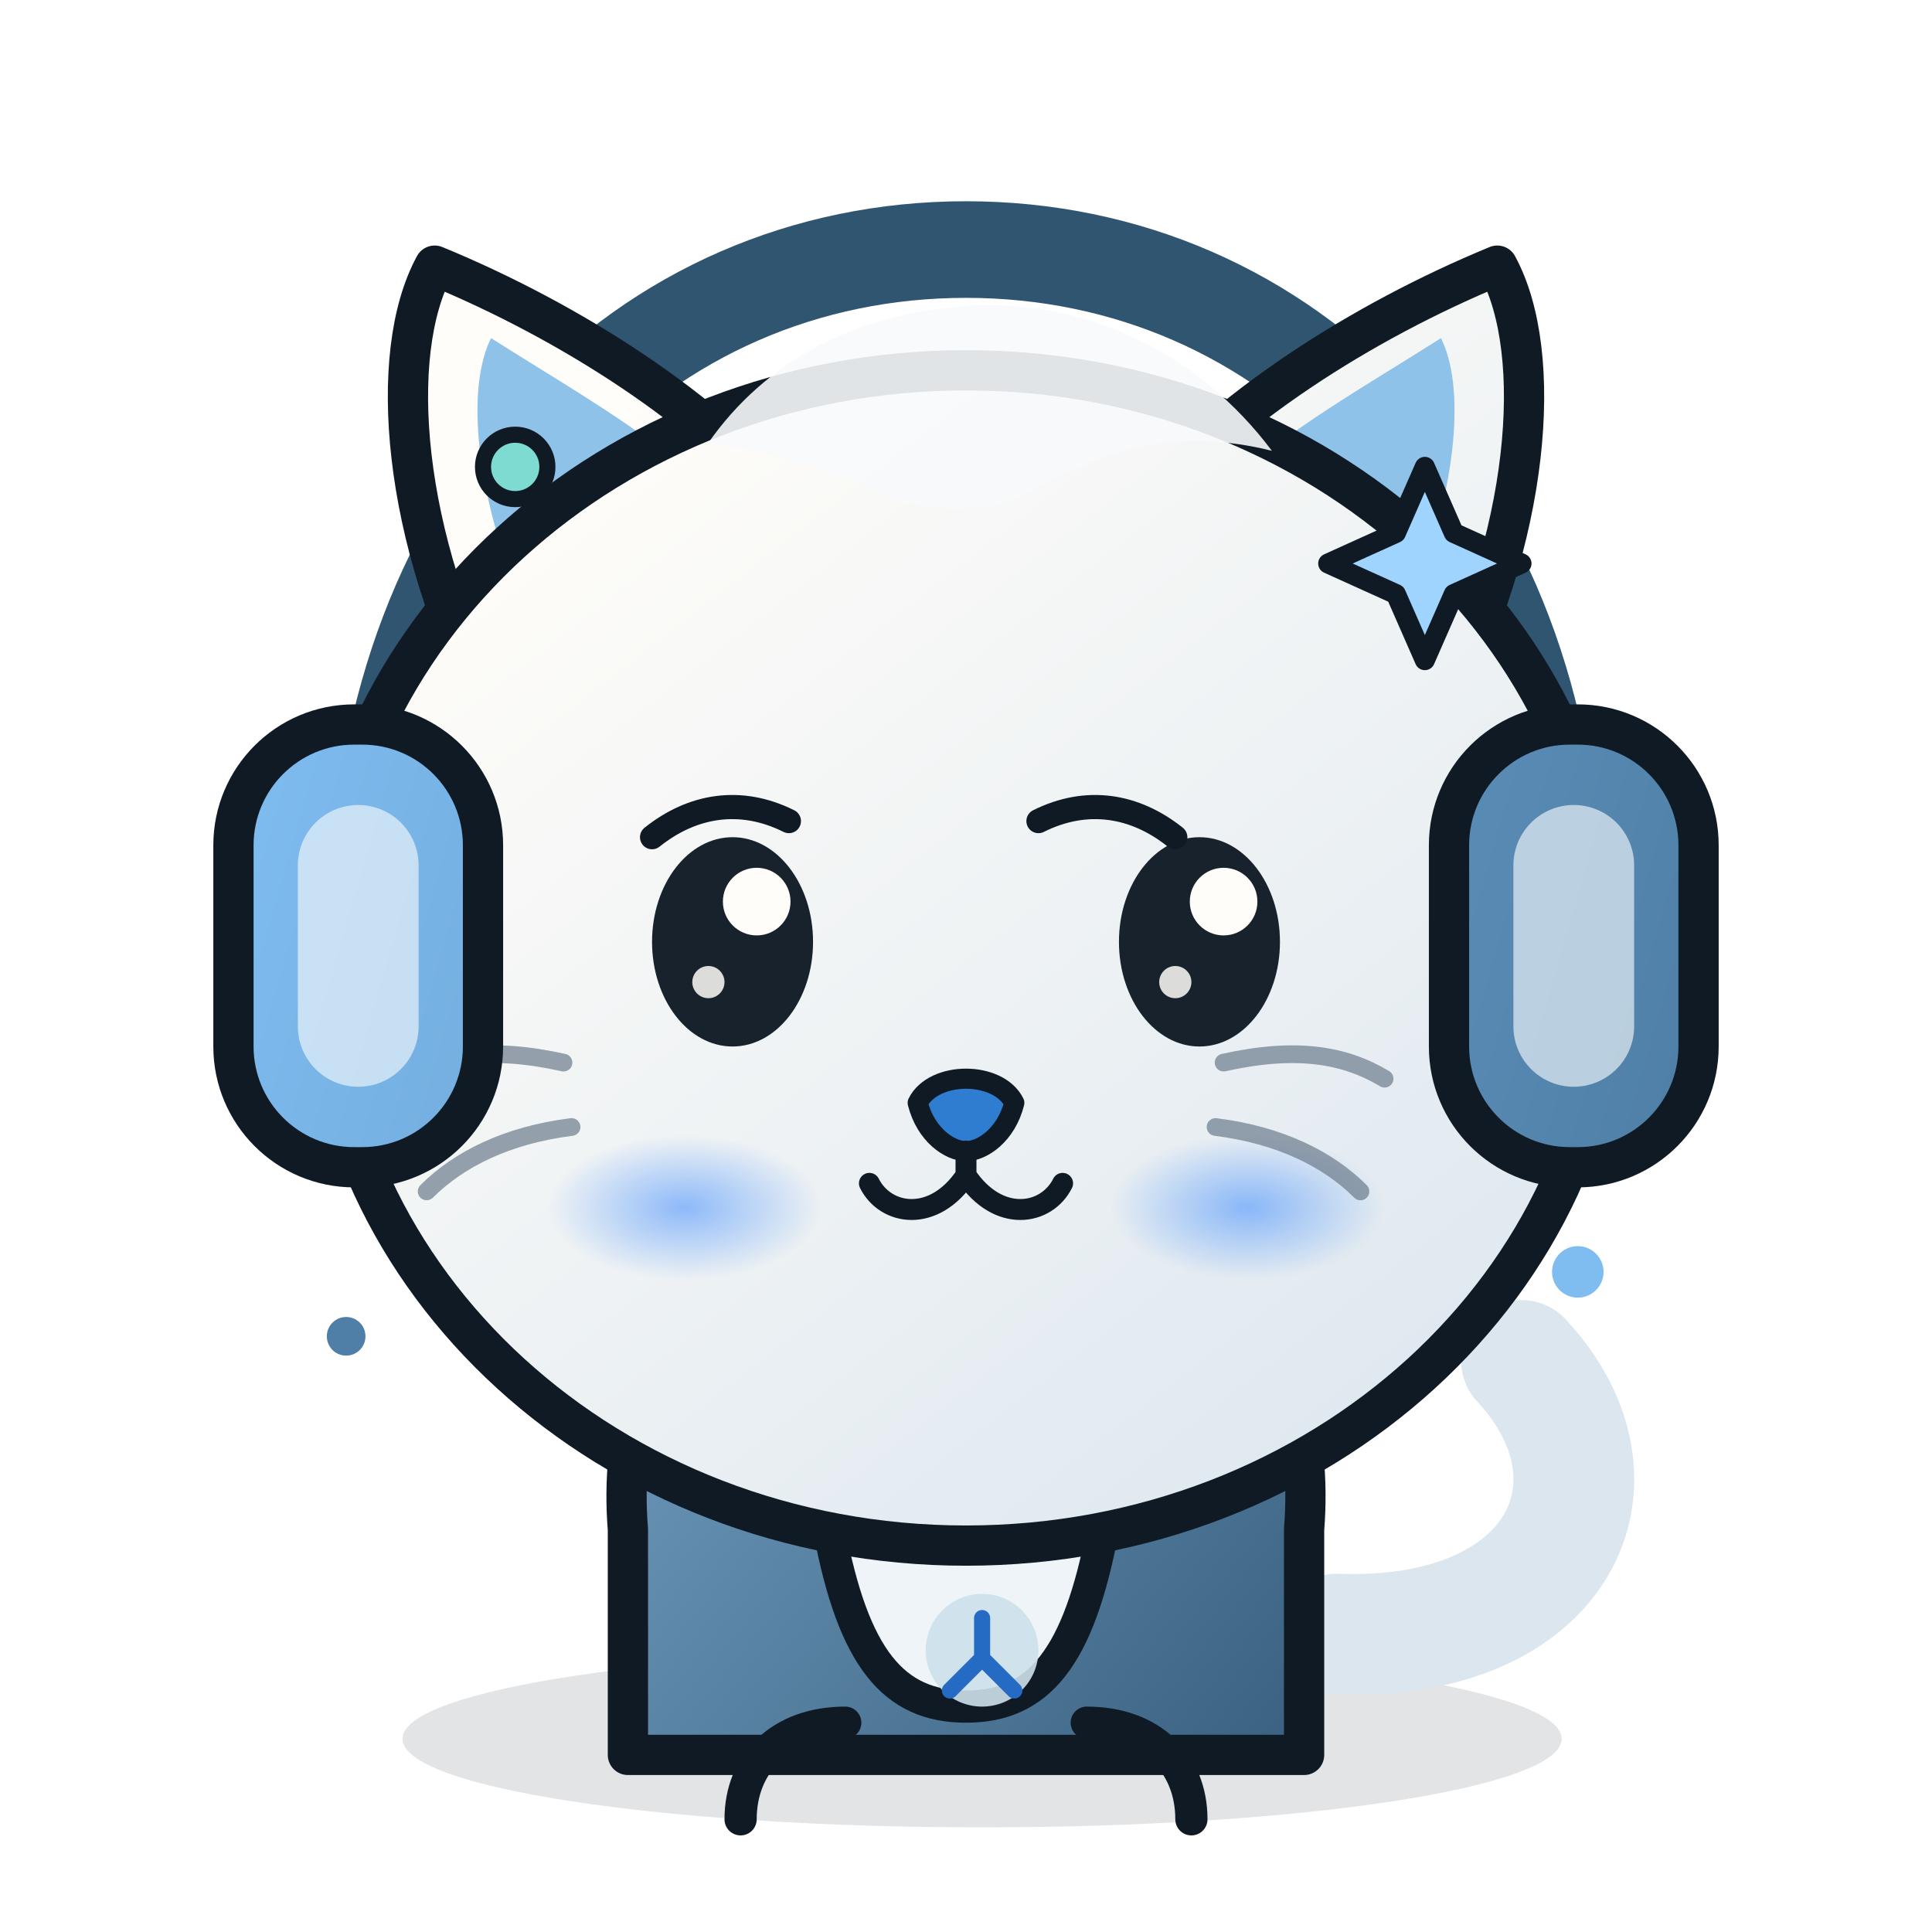
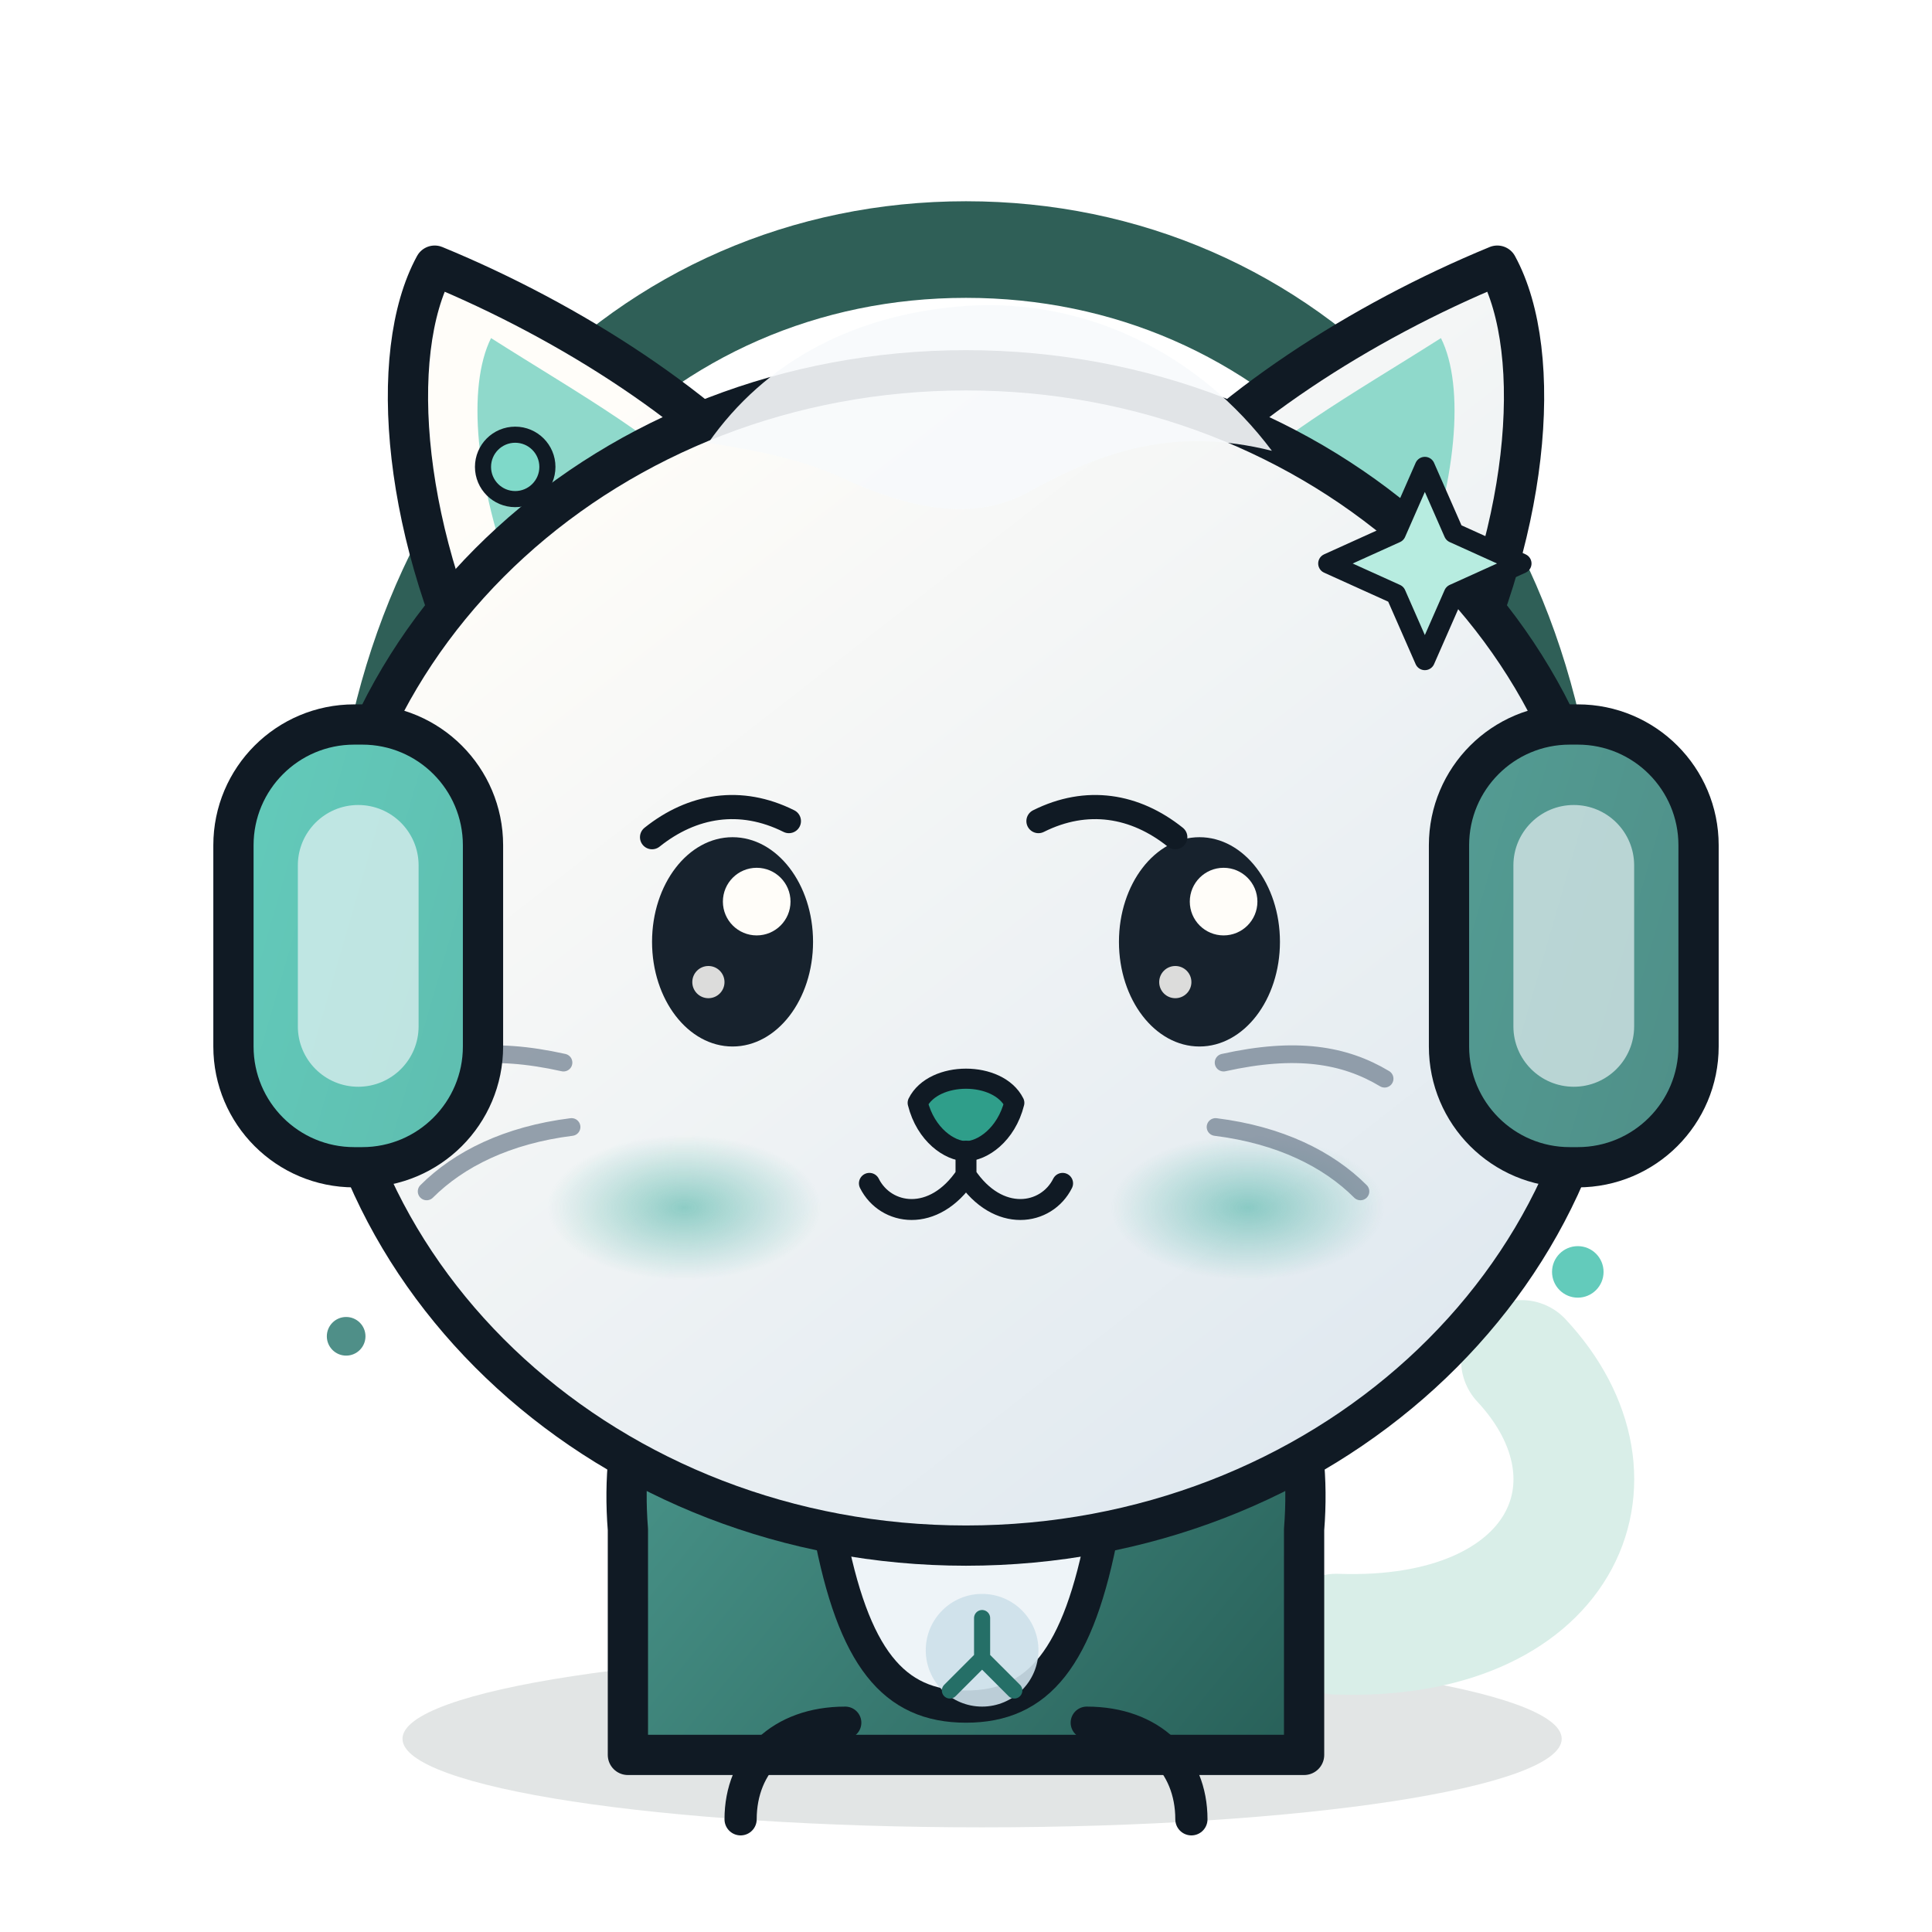
<svg xmlns="http://www.w3.org/2000/svg" viewBox="0 0 240 240" role="img" aria-labelledby="mascot-title mascot-desc">
  <defs>
    <linearGradient id="nc-fur" x1="70" y1="54" x2="176" y2="190" gradientUnits="userSpaceOnUse">
      <stop offset="0" stop-color="#fffdf9" />
      <stop offset="1" stop-color="#dde7ef" />
    </linearGradient>
    <linearGradient id="nc-hoodie" x1="78" y1="156" x2="166" y2="228" gradientUnits="userSpaceOnUse">
-       <stop offset="0" stop-color="#6f9bbd" />
-       <stop offset="1" stop-color="#355b7a" />
+       <stop offset="0" stop-color="#4d9b90" />
+       <stop offset="1" stop-color="#245a53" />
    </linearGradient>
    <linearGradient id="nc-headphone" x1="30" y1="88" x2="210" y2="140" gradientUnits="userSpaceOnUse">
-       <stop offset="0" stop-color="#7fbcf0" />
-       <stop offset="1" stop-color="#4f7fa6" />
+       <stop offset="0" stop-color="#63cbbb" />
+       <stop offset="1" stop-color="#4f8f88" />
    </linearGradient>
    <radialGradient id="nc-blush" cx="50%" cy="50%" r="50%">
-       <stop offset="0" stop-color="#3d8bfd" stop-opacity=".55" />
-       <stop offset="1" stop-color="#3d8bfd" stop-opacity="0" />
+       <stop offset="0" stop-color="#3fae9f" stop-opacity=".55" />
+       <stop offset="1" stop-color="#3fae9f" stop-opacity="0" />
    </radialGradient>
  </defs>
-   <ellipse cx="122" cy="216" rx="72" ry="11" fill="#0d1721" opacity=".12" />
-   <path d="M166 203c28 1 37-19 23-34" fill="none" stroke="#dbe6ee" stroke-width="15" stroke-linecap="round" />
+   <ellipse cx="122" cy="216" rx="72" ry="11" fill="#08241e" opacity=".12" />
+   <path d="M166 203c28 1 37-19 23-34" fill="none" stroke="#d9eee8" stroke-width="15" stroke-linecap="round" />
  <path d="M78 190c-2-25 14-42 42-42s44 17 42 42v28H78z" fill="url(#nc-hoodie)" stroke="#101a24" stroke-width="5" stroke-linejoin="round" />
  <path d="M103 190c3 16 8 22 17 22s14-6 17-22" fill="#eef4f8" stroke="#101a24" stroke-width="4" stroke-linecap="round" />
  <path d="M105 214c-8 0-13 5-13 12m43-12c8 0 13 5 13 12" fill="none" stroke="#101a24" stroke-width="4" stroke-linecap="round" />
  <path d="M145 181c7-5 14-6 20-4" fill="none" stroke="#eef4f8" stroke-width="4" stroke-linecap="round" opacity=".8" />
  <circle cx="122" cy="205" r="7" fill="#cde0ea" opacity=".9" />
-   <path d="M122 201v5m0 0-4 4m4-4 4 4" stroke="#256bc4" stroke-width="2" fill="none" stroke-linecap="round" />
-   <path d="M47 112C48 63 80 31 120 31s72 32 73 81" fill="none" stroke="#2f5570" stroke-width="12" stroke-linecap="round" />
+   <path d="M122 201v5m0 0-4 4m4-4 4 4" stroke="#256f67" stroke-width="2" fill="none" stroke-linecap="round" />
+   <path d="M47 112C48 63 80 31 120 31s72 32 73 81" fill="none" stroke="#2f5f57" stroke-width="12" stroke-linecap="round" />
  <path d="M61 88C50 67 48 44 54 33c17 7 34 18 44 30z" fill="url(#nc-fur)" stroke="#101a24" stroke-width="5" stroke-linejoin="round" />
  <path d="M179 88c11-21 13-44 7-55-17 7-34 18-44 30z" fill="url(#nc-fur)" stroke="#101a24" stroke-width="5" stroke-linejoin="round" />
-   <path d="M64 73c-5-13-6-25-3-31 11 7 22 13 29 21z" fill="#8fc2e8" />
-   <path d="M176 73c5-13 6-25 3-31-11 7-22 13-29 21z" fill="#8fc2e8" />
+   <path d="M64 73c-5-13-6-25-3-31 11 7 22 13 29 21z" fill="#8fd9cb" />
+   <path d="M176 73c5-13 6-25 3-31-11 7-22 13-29 21z" fill="#8fd9cb" />
  <ellipse cx="120" cy="119" rx="80" ry="73" fill="url(#nc-fur)" stroke="#101a24" stroke-width="5" />
  <path d="M88 55c7-10 18-16 32-17 15-1 29 6 38 18-12-3-21 0-30 5-7 4-15 2-22-1-6-3-12-4-18-5z" fill="#f7fafc" opacity=".9" />
  <ellipse cx="85" cy="150" rx="17" ry="9" fill="url(#nc-blush)" />
  <ellipse cx="155" cy="150" rx="17" ry="9" fill="url(#nc-blush)" />
  <g>
    <ellipse cx="91" cy="117" rx="10" ry="13" fill="#17222d" />
    <ellipse cx="149" cy="117" rx="10" ry="13" fill="#17222d" />
    <circle cx="94" cy="112" r="4.2" fill="#fffdf9" />
    <circle cx="152" cy="112" r="4.2" fill="#fffdf9" />
    <circle cx="88" cy="122" r="2" fill="#fffdf9" opacity=".85" />
    <circle cx="146" cy="122" r="2" fill="#fffdf9" opacity=".85" />
    <path d="M81 104c5-4 11-5 17-2m31 0c6-3 12-2 17 2" fill="none" stroke="#101a24" stroke-width="3" stroke-linecap="round" />
  </g>
-   <path d="M114 137c2-4 10-4 12 0-1 4-4 6-6 6s-5-2-6-6z" fill="#2f7dd1" stroke="#101a24" stroke-width="2.5" stroke-linejoin="round" />
+   <path d="M114 137c2-4 10-4 12 0-1 4-4 6-6 6s-5-2-6-6z" fill="#2f9e8a" stroke="#101a24" stroke-width="2.5" stroke-linejoin="round" />
  <path d="M120 143v3m0 0c-4 6-10 5-12 1m12-1c4 6 10 5 12 1" fill="none" stroke="#101a24" stroke-width="2.6" stroke-linecap="round" />
  <g fill="none" stroke="#6b7a8b" stroke-width="2.2" stroke-linecap="round" opacity=".7">
    <path d="M70 132c-9-2-15-1-20 2m21 6c-8 1-14 4-18 8m99-16c9-2 15-1 20 2m-21 6c8 1 14 4 18 8" />
  </g>
  <g>
    <rect x="29" y="90" width="31" height="55" rx="15" fill="url(#nc-headphone)" stroke="#101a24" stroke-width="5" />
    <rect x="37" y="100" width="15" height="35" rx="7.5" fill="#f1f7fb" opacity=".65" />
    <rect x="180" y="90" width="31" height="55" rx="15" fill="url(#nc-headphone)" stroke="#101a24" stroke-width="5" />
    <rect x="188" y="100" width="15" height="35" rx="7.5" fill="#f1f7fb" opacity=".65" />
  </g>
-   <path d="m177 58 3.6 8.2 8.4 3.8-8.4 3.8-3.6 8.2-3.6-8.2-8.4-3.8 8.4-3.8z" fill="#9fd4ff" stroke="#101a24" stroke-width="2.5" stroke-linejoin="round" />
-   <circle cx="64" cy="58" r="4" fill="#7edbd1" stroke="#101a24" stroke-width="2" />
-   <circle cx="196" cy="158" r="3.2" fill="#7fbcf0" />
-   <circle cx="43" cy="166" r="2.4" fill="#4f7fa6" />
+   <path d="m177 58 3.6 8.2 8.4 3.8-8.4 3.8-3.6 8.2-3.6-8.2-8.4-3.8 8.4-3.8z" fill="#b7ece0" stroke="#101a24" stroke-width="2.5" stroke-linejoin="round" />
+   <circle cx="64" cy="58" r="4" fill="#7fd9c9" stroke="#101a24" stroke-width="2" />
+   <circle cx="196" cy="158" r="3.2" fill="#63cbbb" />
+   <circle cx="43" cy="166" r="2.4" fill="#4f8f88" />
</svg>
